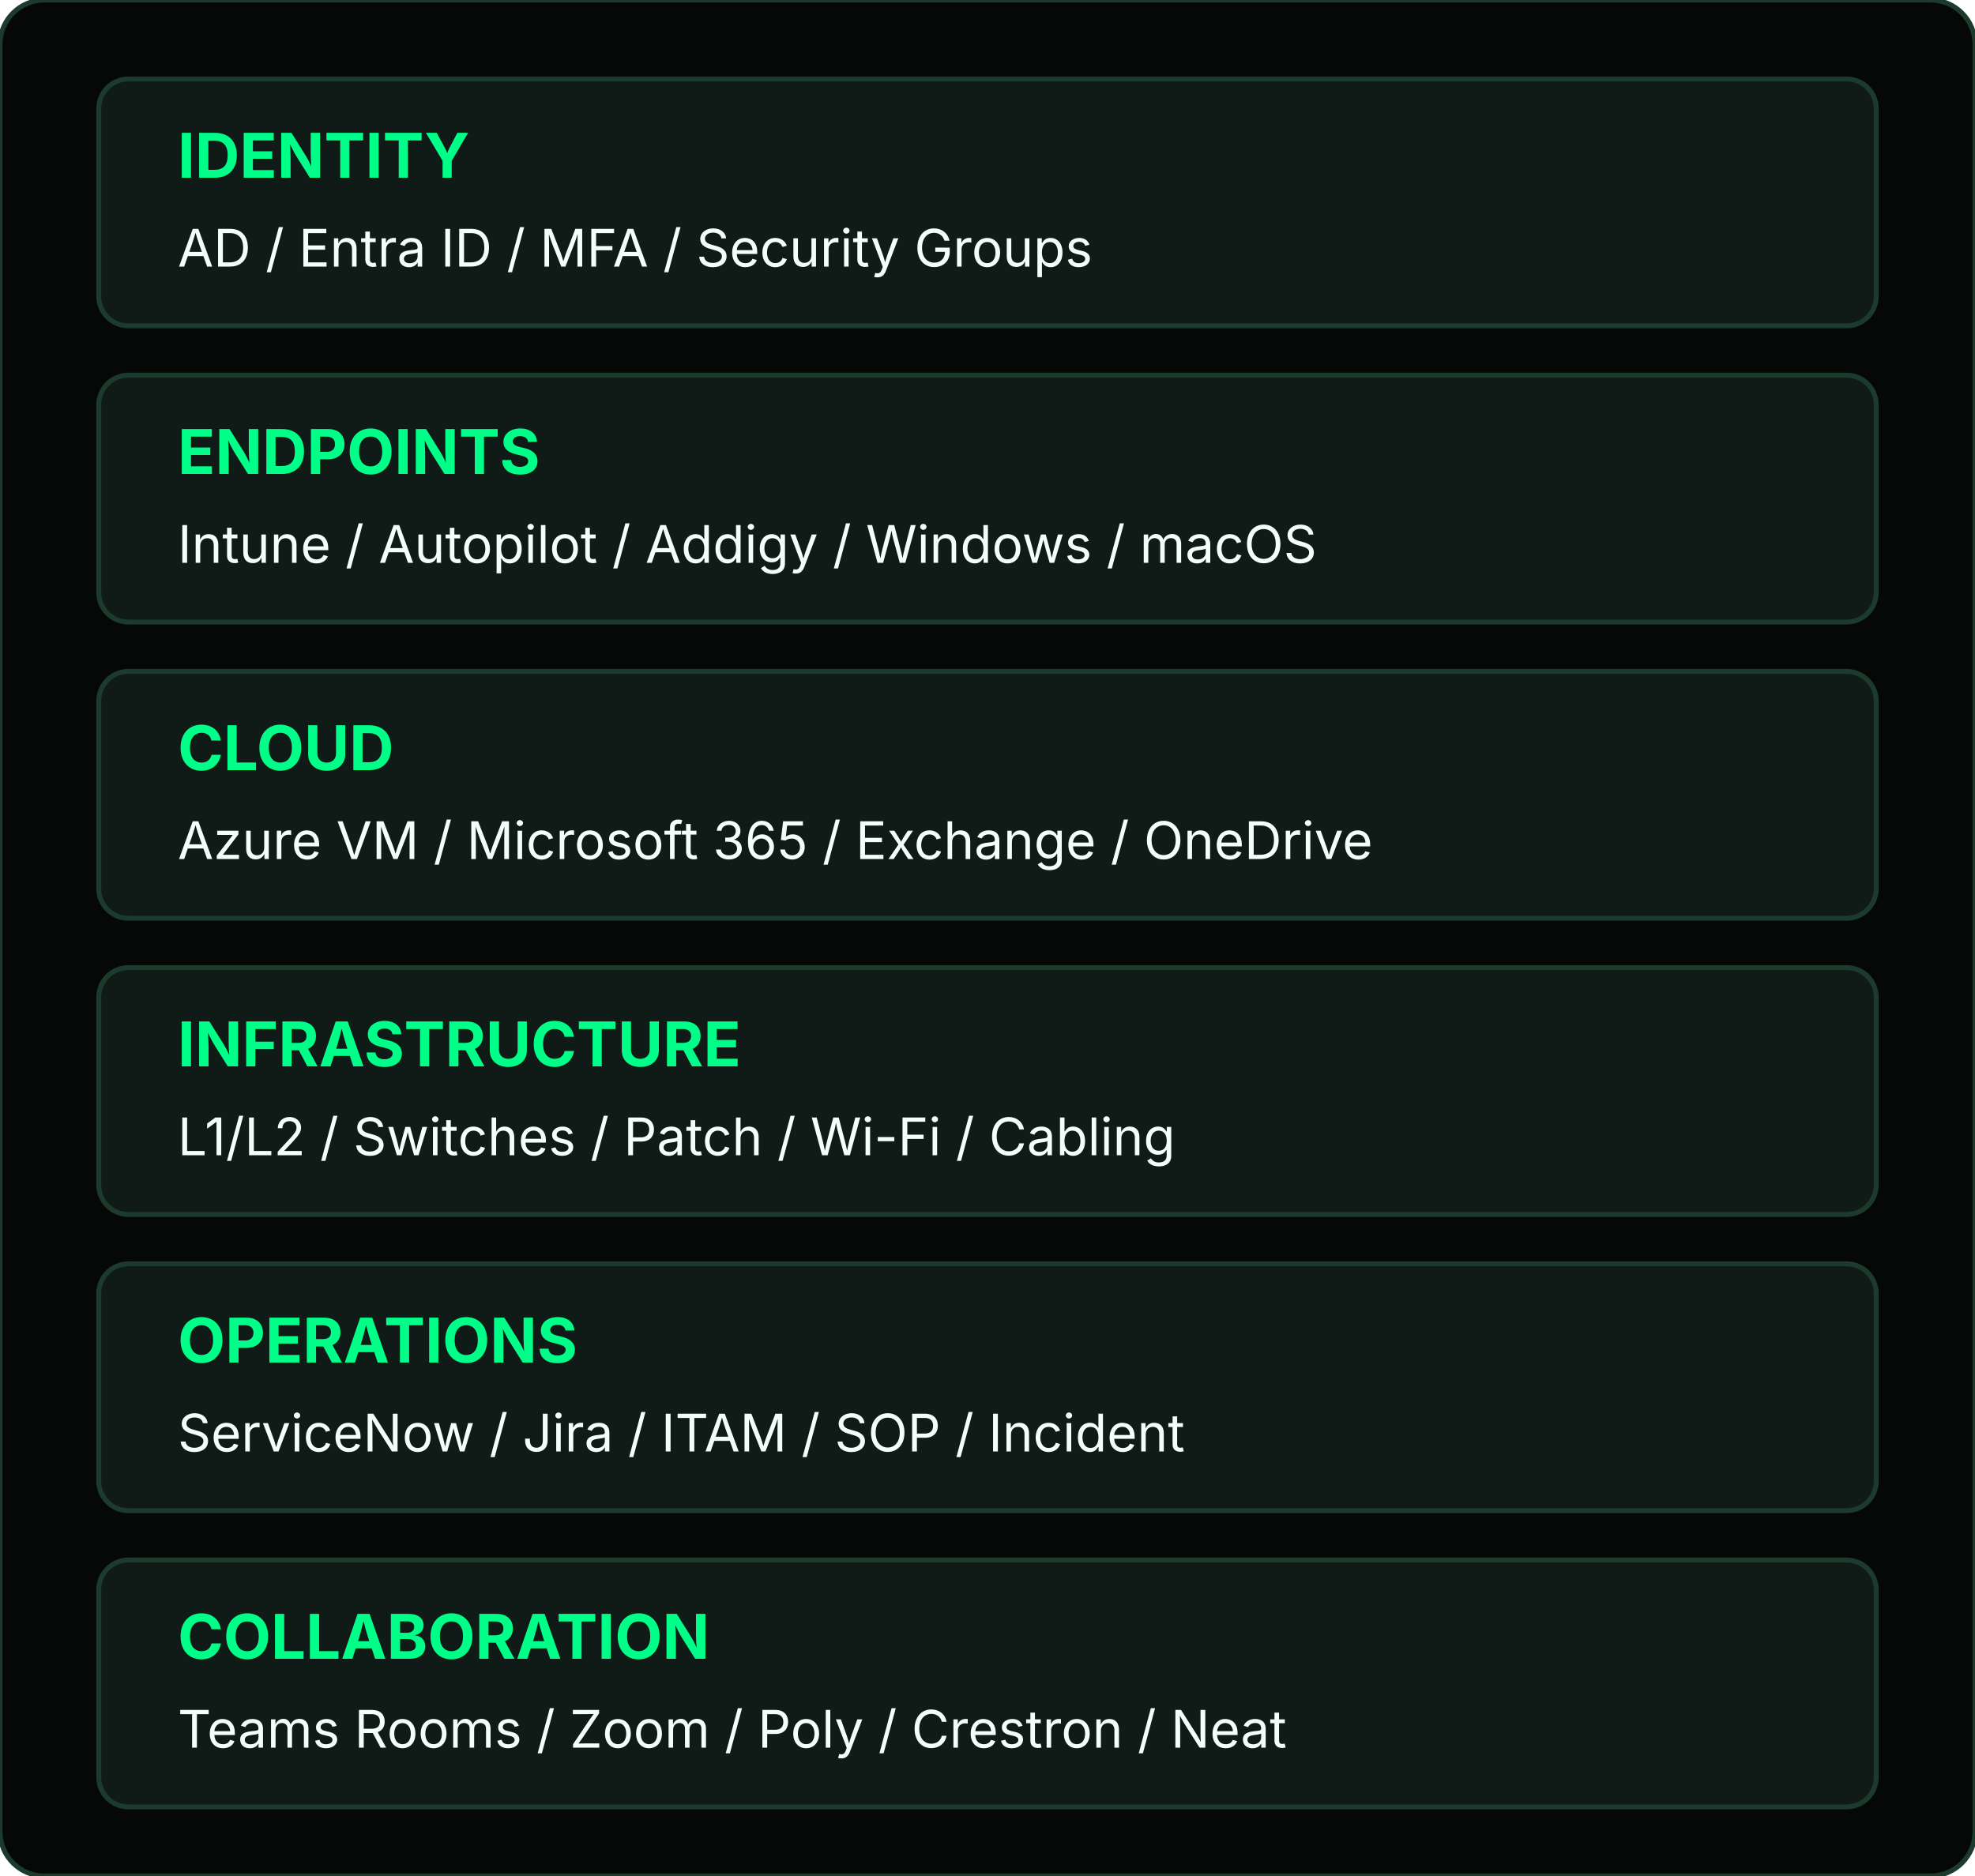
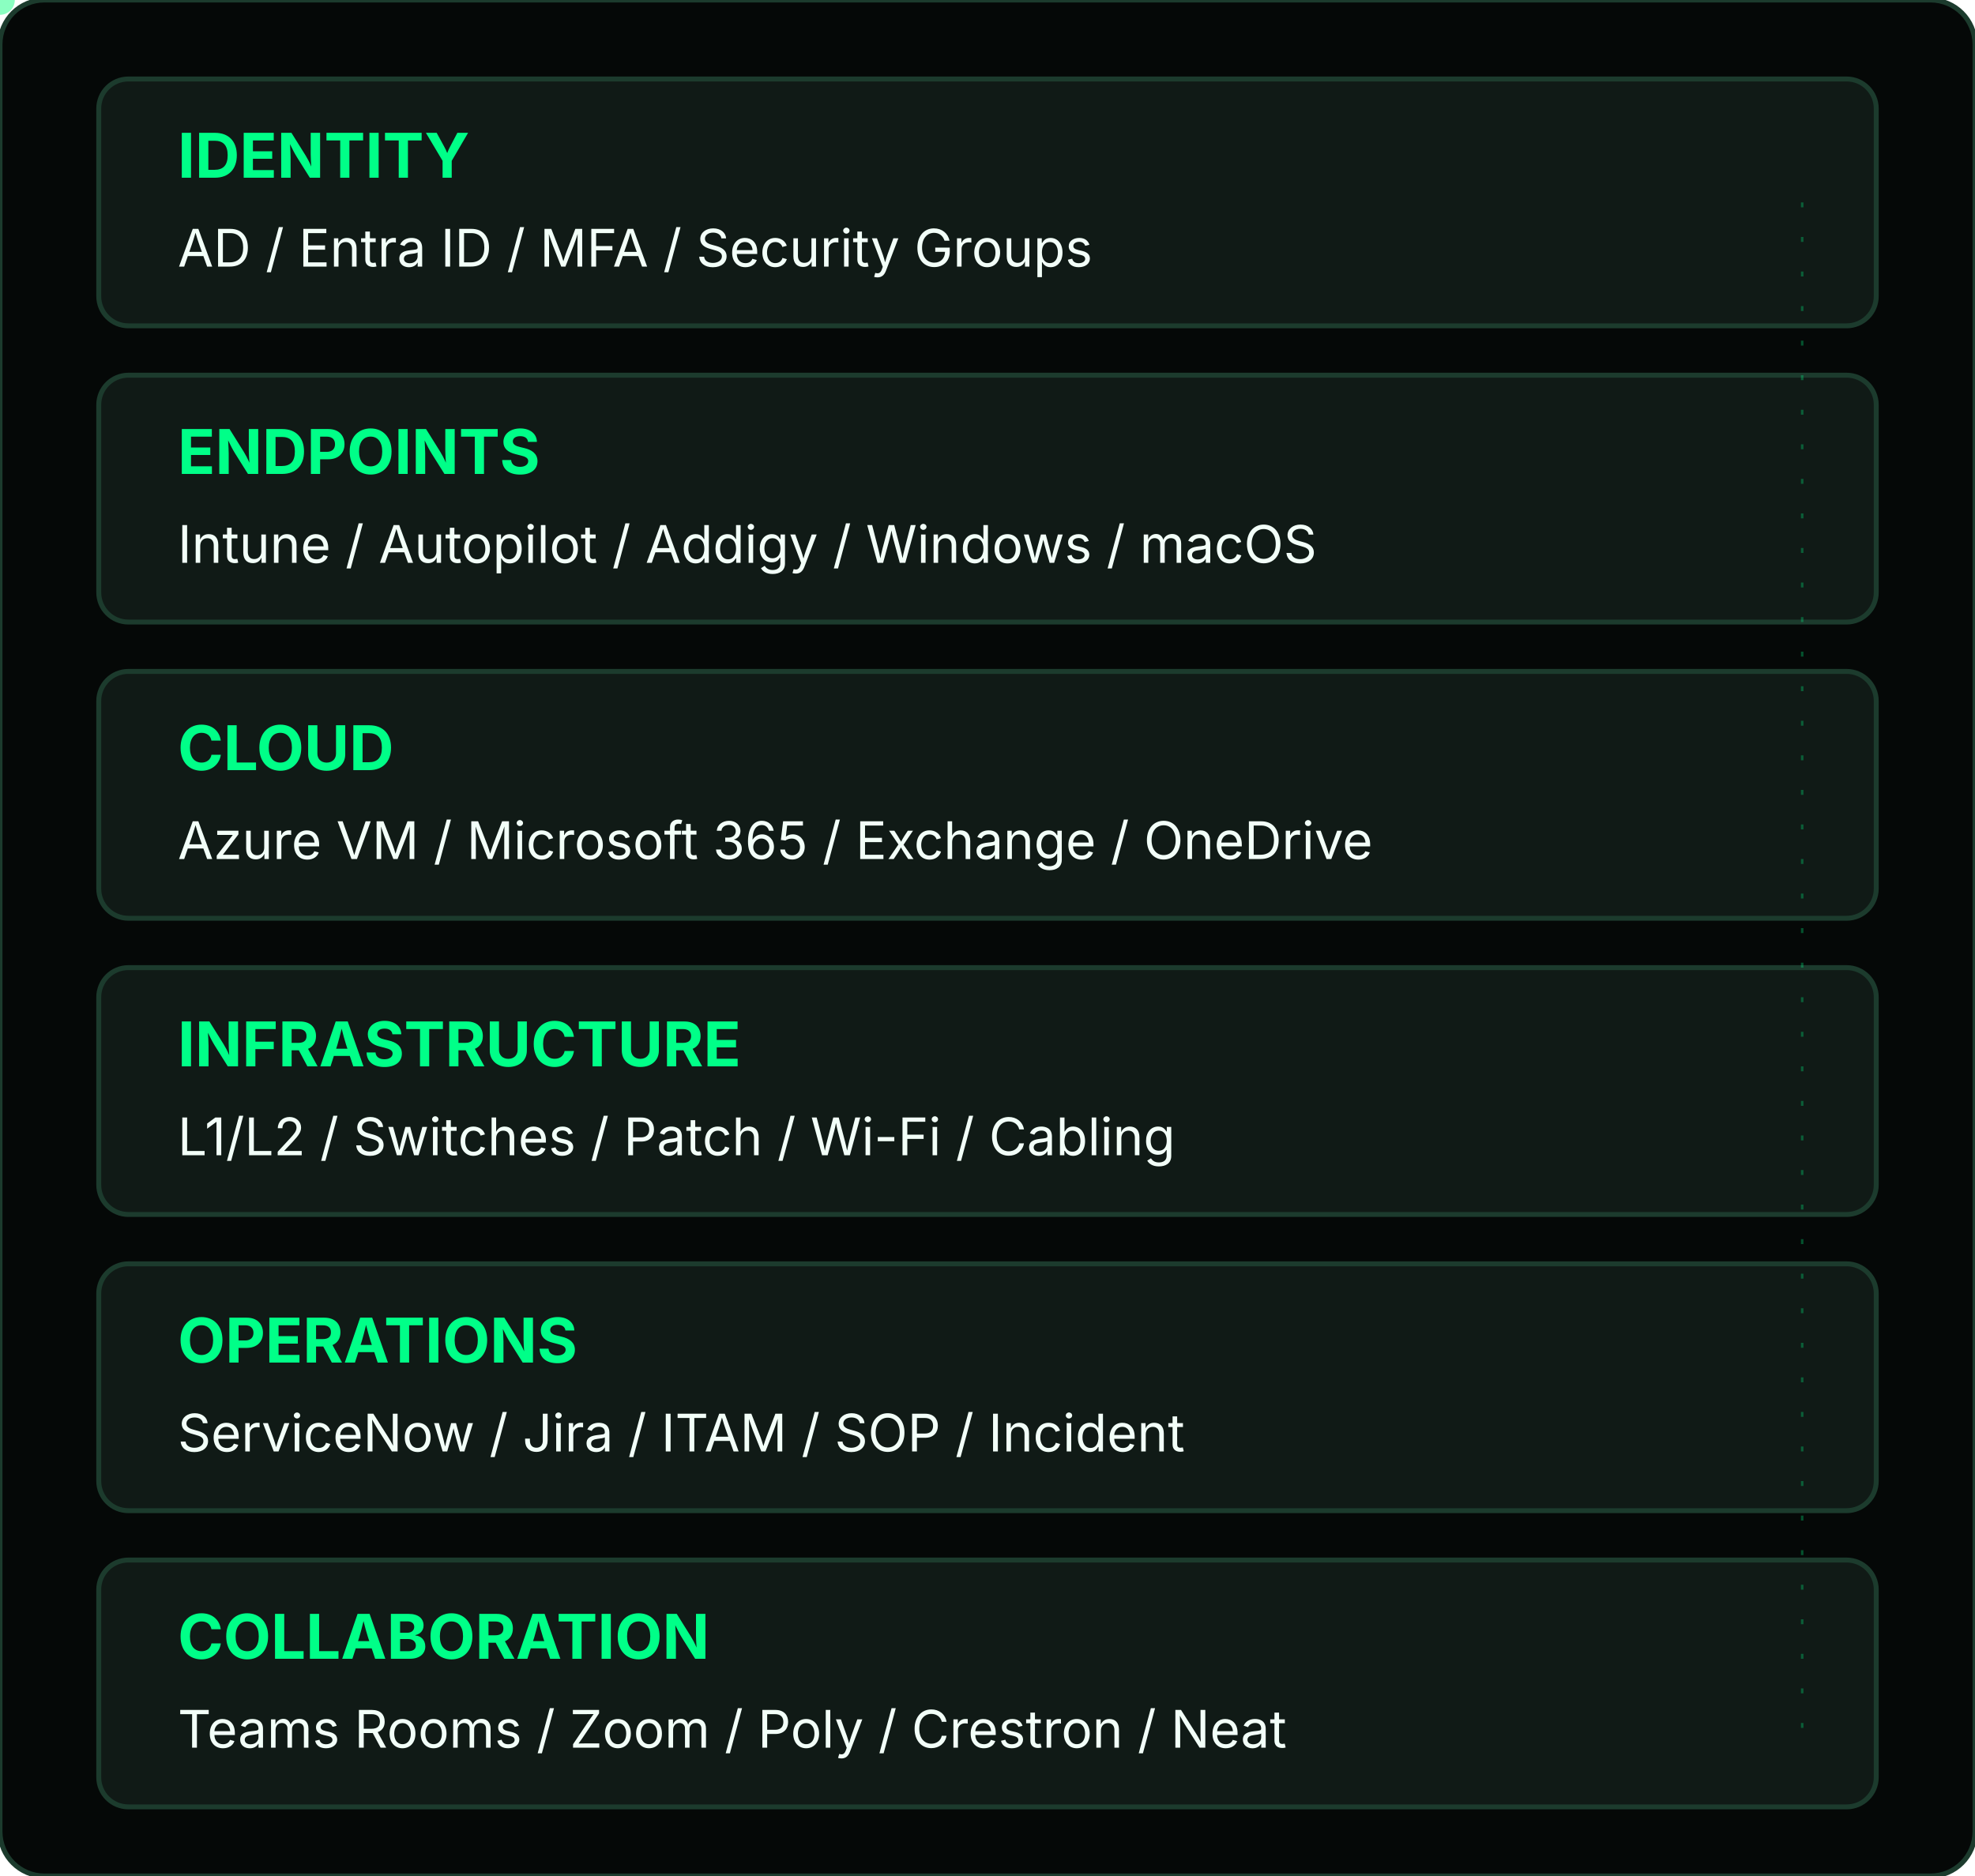
<svg xmlns="http://www.w3.org/2000/svg" width="800" height="760" viewBox="0 0 800 760" role="img" aria-labelledby="title">
+   <style>@media (prefers-reduced-motion: reduce) {.motion { display: none; }}</style>
  <rect width="800" height="760" rx="18" fill="#050807" stroke="#1C3B2D" stroke-width="2" />
  <g fill="#101A16" stroke="#1C3B2D" stroke-width="2">
    <rect x="40" y="32" width="720" height="100" rx="12" />
    <rect x="40" y="152" width="720" height="100" rx="12" />
    <rect x="40" y="272" width="720" height="100" rx="12" />
    <rect x="40" y="392" width="720" height="100" rx="12" />
    <rect x="40" y="512" width="720" height="100" rx="12" />
    <rect x="40" y="632" width="720" height="100" rx="12" />
  </g>
  <g font-family="Inter, Segoe UI, Arial, sans-serif" fill="#F2FFF8">
    <g fill="#00FF88" font-size="25" font-weight="700">
      <text x="72" y="72">IDENTITY</text>
      <text x="72" y="192">ENDPOINTS</text>
      <text x="72" y="312">CLOUD</text>
      <text x="72" y="432">INFRASTRUCTURE</text>
      <text x="72" y="552">OPERATIONS</text>
      <text x="72" y="672">COLLABORATION</text>
    </g>
    <g font-size="21">
      <text x="72" y="108">AD / Entra ID / MFA / Security Groups</text>
      <text x="72" y="228">Intune / Autopilot / Addigy / Windows / macOS</text>
      <text x="72" y="348">Azure VM / Microsoft 365 / Exchange / OneDrive</text>
      <text x="72" y="468">L1/L2 / Switches / Patch / Wi-Fi / Cabling</text>
      <text x="72" y="588">ServiceNow / Jira / ITAM / SOP / Incident</text>
      <text x="72" y="708">Teams Rooms / Zoom / Poly / Crestron / Neat</text>
    </g>
  </g>
+   <path d="M730 82V702" fill="none" stroke="#00FF88" stroke-width="1" stroke-dasharray="2 12" opacity=".3" />
+   <circle class="motion" r="6" fill="#8AFFC1">
+     <animateMotion dur="12s" repeatCount="indefinite" path="M730 82 V702" />
+   </circle>
</svg>
